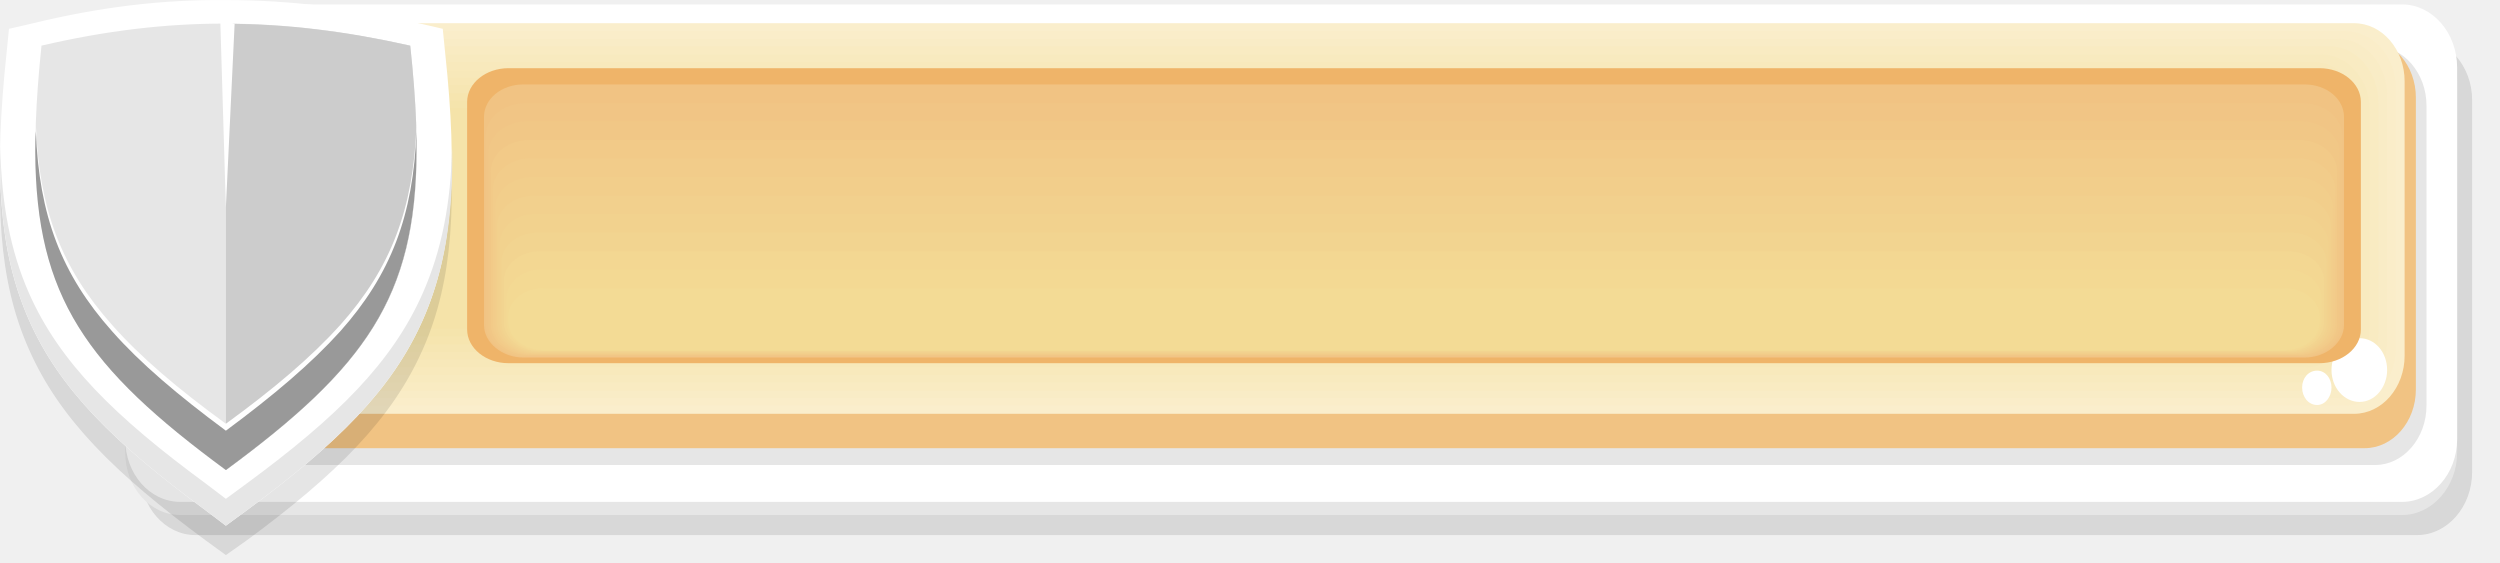
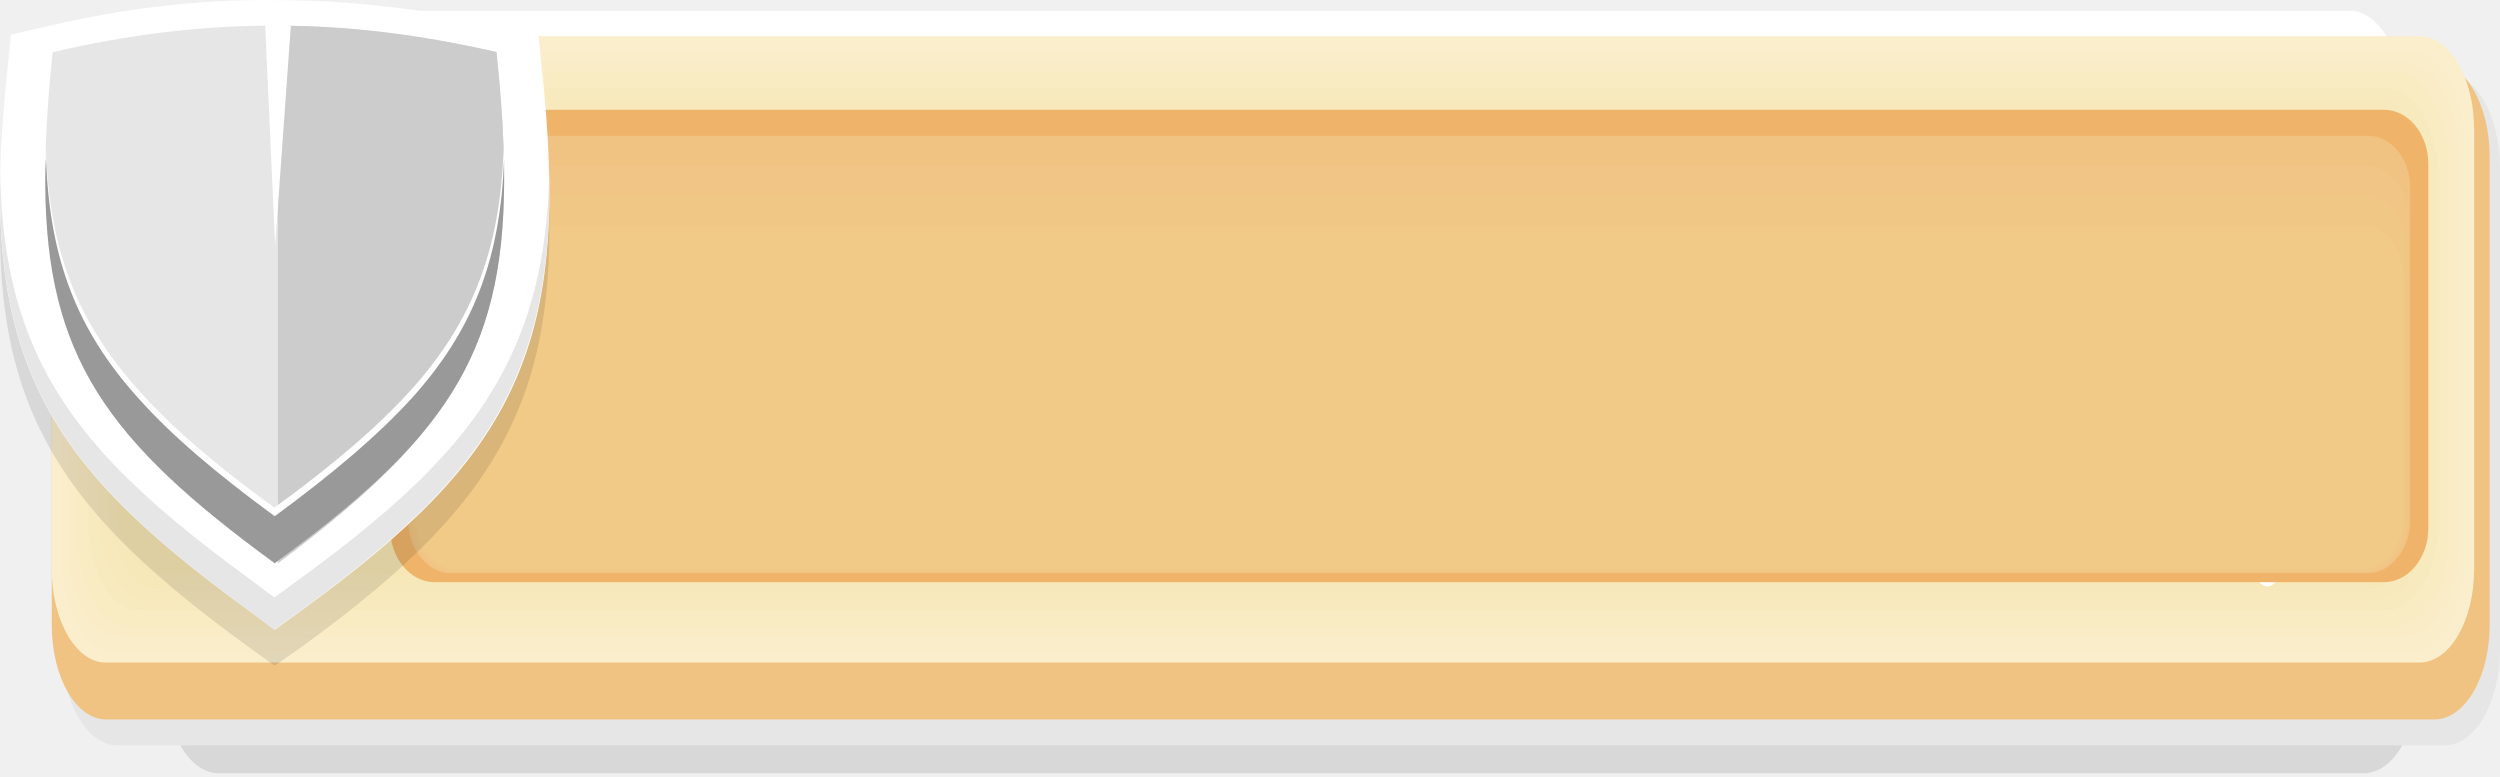
- <svg xmlns="http://www.w3.org/2000/svg" width="40" height="9" viewBox="0 0 40 9" preserveAspectRatio="none" fill="none">
-   <path fill-rule="evenodd" clip-rule="evenodd" d="M3.124 0.601H38.674C39.154 0.601 39.554 1.051 39.554 1.601V7.551C39.554 8.111 39.154 8.561 38.674 8.561H3.124C2.644 8.561 2.244 8.111 2.244 7.551V1.601C2.244 1.051 2.644 0.601 3.124 0.601Z" fill="black" fill-opacity="0.102" />
-   <path fill-rule="evenodd" clip-rule="evenodd" d="M2.884 0.281H38.434C38.914 0.281 39.314 0.731 39.314 1.291V7.24C39.314 7.79 38.914 8.24 38.434 8.24H2.884C2.394 8.24 2.004 7.79 2.004 7.24V1.291C2.004 0.731 2.394 0.281 2.884 0.281Z" fill="#E6E6E6" />
-   <path fill-rule="evenodd" clip-rule="evenodd" d="M2.884 0.071H38.434C38.914 0.071 39.314 0.521 39.314 1.081V7.03C39.314 7.58 38.914 8.03 38.434 8.03H2.884C2.394 8.03 2.004 7.58 2.004 7.03V1.081C2.004 0.521 2.394 0.071 2.884 0.071Z" fill="white" />
-   <path fill-rule="evenodd" clip-rule="evenodd" d="M3.424 0.74H38.004C38.454 0.74 38.824 1.17 38.824 1.69V6.49C38.824 7.01 38.454 7.44 38.004 7.44H3.424C2.974 7.44 2.604 7.01 2.604 6.49V1.69C2.604 1.17 2.974 0.74 3.424 0.74Z" fill="#E6E6E6" />
-   <path fill-rule="evenodd" clip-rule="evenodd" d="M3.234 0.621H37.834C38.294 0.621 38.654 1.051 38.654 1.561V6.231C38.654 6.751 38.284 7.171 37.834 7.171H3.234C2.784 7.171 2.424 6.751 2.424 6.231V1.561C2.424 1.051 2.784 0.621 3.234 0.621Z" fill="#F1C383" />
-   <path fill-rule="evenodd" clip-rule="evenodd" d="M3.224 0.371H37.664C38.114 0.371 38.474 0.791 38.474 1.301V5.691C38.474 6.201 38.114 6.621 37.664 6.621H3.224C2.784 6.621 2.424 6.201 2.424 5.691V1.301C2.424 0.791 2.784 0.371 3.224 0.371Z" fill="#FAEECC" />
-   <path fill-rule="evenodd" clip-rule="evenodd" d="M3.354 0.5C14.754 0.5 26.144 0.5 37.534 0.5C37.974 0.5 38.334 0.91 38.334 1.41C38.334 2.8 38.334 4.19 38.334 5.58C38.334 6.08 37.974 6.49 37.534 6.49C26.144 6.49 14.754 6.49 3.354 6.49C2.914 6.49 2.564 6.08 2.564 5.58C2.564 4.19 2.564 2.8 2.564 1.41C2.564 0.91 2.914 0.5 3.354 0.5Z" fill="#FAEDC9" />
-   <path fill-rule="evenodd" clip-rule="evenodd" d="M3.484 0.621C14.794 0.621 26.104 0.621 37.404 0.621C37.844 0.621 38.194 1.031 38.194 1.531C38.194 2.841 38.194 4.151 38.194 5.471C38.194 5.961 37.834 6.371 37.404 6.371C26.104 6.371 14.794 6.371 3.484 6.371C3.054 6.371 2.704 5.961 2.704 5.471C2.704 4.151 2.704 2.841 2.704 1.531C2.704 1.031 3.054 0.621 3.484 0.621Z" fill="#F9ECC6" />
-   <path fill-rule="evenodd" clip-rule="evenodd" d="M3.614 0.74C14.834 0.74 26.054 0.74 37.274 0.74C37.704 0.74 38.054 1.15 38.054 1.64C38.054 2.88 38.054 4.11 38.054 5.35C38.054 5.84 37.704 6.25 37.274 6.25C26.054 6.25 14.834 6.25 3.614 6.25C3.194 6.25 2.844 5.84 2.844 5.35C2.844 4.11 2.844 2.88 2.844 1.64C2.844 1.15 3.194 0.74 3.614 0.74Z" fill="#F9EBC2" />
-   <path fill-rule="evenodd" clip-rule="evenodd" d="M3.744 0.871C14.884 0.871 26.014 0.871 37.144 0.871C37.564 0.871 37.914 1.271 37.914 1.751C37.914 2.911 37.914 4.081 37.914 5.241C37.914 5.731 37.564 6.121 37.144 6.121C26.014 6.121 14.884 6.121 3.744 6.121C3.324 6.121 2.984 5.731 2.984 5.241C2.984 4.081 2.984 2.911 2.984 1.751C2.984 1.271 3.324 0.871 3.744 0.871Z" fill="#F8EABF" />
-   <path fill-rule="evenodd" clip-rule="evenodd" d="M3.875 0.99C14.924 0.99 25.974 0.99 37.014 0.99C37.434 0.99 37.774 1.38 37.774 1.86C37.774 2.95 37.774 4.04 37.774 5.13C37.774 5.61 37.434 6 37.014 6C25.974 6 14.924 6 3.875 6C3.465 6 3.125 5.61 3.125 5.13C3.125 4.04 3.125 2.95 3.125 1.86C3.125 1.38 3.465 0.99 3.875 0.99Z" fill="#F8E9BC" />
-   <path fill-rule="evenodd" clip-rule="evenodd" d="M4.004 1.121C14.964 1.121 25.924 1.121 36.884 1.121C37.294 1.121 37.634 1.501 37.634 1.981C37.634 2.991 37.634 4.001 37.634 5.021C37.634 5.491 37.294 5.881 36.884 5.881C25.924 5.881 14.964 5.881 4.004 5.881C3.594 5.881 3.264 5.491 3.264 5.021C3.264 4.001 3.264 2.991 3.264 1.981C3.264 1.501 3.594 1.121 4.004 1.121Z" fill="#F7E8B9" />
-   <path fill-rule="evenodd" clip-rule="evenodd" d="M4.135 1.24C15.014 1.24 25.884 1.24 36.754 1.24C37.164 1.24 37.494 1.62 37.494 2.09C37.494 3.03 37.494 3.97 37.494 4.9C37.494 5.37 37.164 5.75 36.754 5.75C25.884 5.75 15.014 5.75 4.135 5.75C3.735 5.75 3.405 5.37 3.405 4.9C3.405 3.97 3.405 3.03 3.405 2.09C3.405 1.62 3.735 1.24 4.135 1.24Z" fill="#F7E7B6" />
-   <path fill-rule="evenodd" clip-rule="evenodd" d="M4.264 1.36C15.054 1.36 25.844 1.36 36.624 1.36C37.024 1.36 37.354 1.74 37.354 2.2C37.354 3.06 37.354 3.93 37.354 4.79C37.354 5.25 37.024 5.63 36.624 5.63C25.844 5.63 15.054 5.63 4.264 5.63C3.864 5.63 3.544 5.25 3.544 4.79C3.544 3.93 3.544 3.06 3.544 2.2C3.544 1.74 3.864 1.36 4.264 1.36Z" fill="#F6E6B3" />
-   <path fill-rule="evenodd" clip-rule="evenodd" d="M4.404 1.49C15.094 1.49 25.794 1.49 36.494 1.49C36.894 1.49 37.214 1.86 37.214 2.31C37.214 3.1 37.214 3.89 37.214 4.68C37.214 5.13 36.884 5.51 36.494 5.51C25.794 5.51 15.094 5.51 4.404 5.51C4.004 5.51 3.684 5.13 3.684 4.68C3.684 3.89 3.684 3.1 3.684 2.31C3.684 1.86 4.004 1.49 4.404 1.49Z" fill="#F6E5AF" />
-   <path fill-rule="evenodd" clip-rule="evenodd" d="M4.534 1.61C15.144 1.61 25.754 1.61 36.364 1.61C36.754 1.61 37.074 1.98 37.074 2.42C37.074 3.14 37.074 3.85 37.074 4.57C37.074 5.01 36.754 5.38 36.364 5.38C25.754 5.38 15.144 5.38 4.534 5.38C4.144 5.38 3.824 5.02 3.824 4.57C3.824 3.85 3.824 3.14 3.824 2.42C3.824 1.98 4.144 1.61 4.534 1.61Z" fill="#F5E4AC" />
-   <path fill-rule="evenodd" clip-rule="evenodd" d="M4.664 1.73H36.234C36.614 1.73 36.934 2.1 36.934 2.54V4.46C36.934 4.9 36.614 5.26 36.234 5.26H4.664C4.274 5.26 3.964 4.9 3.964 4.46V2.54C3.964 2.09 4.274 1.73 4.664 1.73Z" fill="#F5E3A9" />
-   <path fill-rule="evenodd" clip-rule="evenodd" d="M37.754 5.411C37.994 5.411 38.194 5.631 38.194 5.921C38.194 6.201 37.994 6.431 37.754 6.431C37.504 6.431 37.304 6.201 37.304 5.921C37.304 5.631 37.504 5.411 37.754 5.411Z" fill="white" />
-   <path fill-rule="evenodd" clip-rule="evenodd" d="M37.074 5.93C37.204 5.93 37.304 6.05 37.304 6.2C37.304 6.35 37.204 6.48 37.074 6.48C36.934 6.48 36.834 6.35 36.834 6.2C36.834 6.05 36.934 5.93 37.074 5.93Z" fill="white" />
-   <path fill-rule="evenodd" clip-rule="evenodd" d="M3.284 0.611C3.664 0.611 3.974 0.961 3.974 1.401C3.974 1.831 3.664 2.191 3.284 2.191C2.904 2.191 2.604 1.831 2.604 1.401C2.604 0.961 2.904 0.611 3.284 0.611Z" fill="white" />
-   <path fill-rule="evenodd" clip-rule="evenodd" d="M4.344 0.51C4.554 0.51 4.724 0.71 4.724 0.95C4.724 1.19 4.554 1.39 4.344 1.39C4.134 1.39 3.964 1.19 3.964 0.95C3.964 0.71 4.134 0.51 4.344 0.51Z" fill="white" />
-   <path fill-rule="evenodd" clip-rule="evenodd" d="M8.134 1.091H37.114C37.474 1.091 37.774 1.331 37.774 1.631V5.271C37.774 5.571 37.474 5.811 37.114 5.811H8.134C7.774 5.811 7.474 5.571 7.474 5.271V1.631C7.474 1.331 7.774 1.091 8.134 1.091Z" fill="#EFB469" />
-   <path fill-rule="evenodd" clip-rule="evenodd" d="M8.374 1.351H36.874C37.224 1.351 37.504 1.581 37.504 1.871V5.201C37.504 5.481 37.214 5.721 36.874 5.721H8.374C8.034 5.721 7.744 5.481 7.744 5.201V1.871C7.744 1.581 8.024 1.351 8.374 1.351Z" fill="#F1C383" />
-   <path fill-rule="evenodd" clip-rule="evenodd" d="M8.404 1.651C17.884 1.651 27.364 1.651 36.844 1.651C37.184 1.651 37.474 1.881 37.474 2.161C37.474 3.171 37.474 4.181 37.474 5.191C37.474 5.471 37.184 5.711 36.844 5.711C27.364 5.711 17.884 5.711 8.404 5.711C8.064 5.711 7.774 5.481 7.774 5.191C7.774 4.181 7.774 3.171 7.774 2.161C7.774 1.881 8.064 1.651 8.404 1.651Z" fill="#F1C585" />
-   <path fill-rule="evenodd" clip-rule="evenodd" d="M8.434 1.941C17.894 1.941 27.354 1.941 36.814 1.941C37.154 1.941 37.434 2.171 37.434 2.451C37.434 3.361 37.434 4.281 37.434 5.191C37.434 5.471 37.154 5.701 36.814 5.701C27.354 5.701 17.894 5.701 8.434 5.701C8.094 5.701 7.814 5.471 7.814 5.191C7.814 4.281 7.814 3.361 7.814 2.451C7.814 2.171 8.094 1.941 8.434 1.941Z" fill="#F1C786" />
-   <path fill-rule="evenodd" clip-rule="evenodd" d="M8.464 2.241C17.904 2.241 27.344 2.241 36.784 2.241C37.124 2.241 37.394 2.461 37.394 2.741C37.394 3.551 37.394 4.371 37.394 5.191C37.394 5.461 37.124 5.681 36.784 5.681C27.344 5.681 17.904 5.681 8.464 5.681C8.124 5.681 7.854 5.461 7.854 5.191C7.854 4.371 7.854 3.551 7.854 2.741C7.854 2.461 8.124 2.241 8.464 2.241Z" fill="#F2CA88" />
-   <path fill-rule="evenodd" clip-rule="evenodd" d="M8.495 2.531C17.914 2.531 27.334 2.531 36.754 2.531C37.094 2.531 37.364 2.761 37.364 3.031C37.364 3.751 37.364 4.461 37.364 5.181C37.364 5.451 37.084 5.671 36.754 5.671C27.334 5.671 17.914 5.671 8.495 5.671C8.165 5.671 7.885 5.451 7.885 5.181C7.885 4.461 7.885 3.751 7.885 3.031C7.885 2.761 8.155 2.531 8.495 2.531Z" fill="#F2CC8A" />
-   <path fill-rule="evenodd" clip-rule="evenodd" d="M8.524 2.831C17.924 2.831 27.324 2.831 36.724 2.831C37.054 2.831 37.324 3.051 37.324 3.321C37.324 3.941 37.324 4.561 37.324 5.181C37.324 5.441 37.054 5.661 36.724 5.661C27.324 5.661 17.924 5.661 8.524 5.661C8.194 5.661 7.924 5.441 7.924 5.181C7.924 4.561 7.924 3.941 7.924 3.321C7.924 3.051 8.194 2.831 8.524 2.831Z" fill="#F2CE8B" />
-   <path fill-rule="evenodd" clip-rule="evenodd" d="M8.544 3.131C17.934 3.131 27.314 3.131 36.704 3.131C37.024 3.131 37.294 3.351 37.294 3.611C37.294 4.131 37.294 4.651 37.294 5.171C37.294 5.441 37.024 5.651 36.704 5.651C27.314 5.651 17.934 5.651 8.544 5.651C8.224 5.651 7.954 5.441 7.954 5.171C7.954 4.651 7.954 4.131 7.954 3.611C7.954 3.341 8.224 3.131 8.544 3.131Z" fill="#F2D08D" />
-   <path fill-rule="evenodd" clip-rule="evenodd" d="M8.574 3.421C17.944 3.421 27.304 3.421 36.674 3.421C36.994 3.421 37.254 3.641 37.254 3.901C37.254 4.321 37.254 4.741 37.254 5.171C37.254 5.431 36.994 5.641 36.674 5.641C27.304 5.641 17.944 5.641 8.574 5.641C8.254 5.641 7.994 5.431 7.994 5.171C7.994 4.741 7.994 4.321 7.994 3.901C7.994 3.641 8.254 3.421 8.574 3.421Z" fill="#F2D28E" />
-   <path fill-rule="evenodd" clip-rule="evenodd" d="M8.604 3.721C17.954 3.721 27.294 3.721 36.644 3.721C36.964 3.721 37.224 3.931 37.224 4.191C37.224 4.511 37.224 4.841 37.224 5.161C37.224 5.421 36.964 5.631 36.644 5.631C27.294 5.631 17.954 5.631 8.604 5.631C8.284 5.631 8.024 5.421 8.024 5.161C8.024 4.841 8.024 4.511 8.024 4.191C8.024 3.931 8.284 3.721 8.604 3.721Z" fill="#F2D490" />
-   <path fill-rule="evenodd" clip-rule="evenodd" d="M8.634 4.021C17.964 4.021 27.284 4.021 36.614 4.021C36.924 4.021 37.184 4.231 37.184 4.481C37.184 4.71 37.184 4.931 37.184 5.16C37.184 5.41 36.924 5.62 36.614 5.62C27.284 5.62 17.964 5.62 8.634 5.62C8.324 5.62 8.064 5.41 8.064 5.16C8.064 4.931 8.064 4.71 8.064 4.481C8.064 4.231 8.324 4.021 8.634 4.021Z" fill="#F3D792" />
-   <path fill-rule="evenodd" clip-rule="evenodd" d="M8.664 4.311C17.974 4.311 27.274 4.311 36.584 4.311C36.894 4.311 37.144 4.521 37.144 4.771C37.144 4.901 37.144 5.031 37.144 5.151C37.144 5.401 36.894 5.611 36.584 5.611C27.274 5.611 17.974 5.611 8.664 5.611C8.354 5.611 8.104 5.401 8.104 5.151C8.104 5.031 8.104 4.901 8.104 4.771C8.104 4.521 8.354 4.311 8.664 4.311Z" fill="#F3D993" />
-   <path fill-rule="evenodd" clip-rule="evenodd" d="M8.694 4.611H36.554C36.864 4.611 37.114 4.821 37.114 5.061V5.151C37.114 5.401 36.864 5.601 36.554 5.601H8.694C8.384 5.601 8.134 5.401 8.134 5.151V5.061C8.134 4.811 8.384 4.611 8.694 4.611Z" fill="#F3DB95" />
-   <path d="M1.184 1.851C1.064 3.301 1.134 4.311 1.504 5.141C1.864 5.951 2.534 6.651 3.614 7.481C4.694 6.651 5.374 5.951 5.734 5.141C6.104 4.311 6.174 3.301 6.044 1.851C5.204 1.691 4.414 1.601 3.614 1.601C2.824 1.591 2.034 1.681 1.184 1.851ZM0.464 5.591C-0.026 4.491 -0.096 3.201 0.104 1.331L0.144 0.931L0.534 0.841C1.604 0.591 2.604 0.471 3.614 0.471C4.624 0.471 5.624 0.601 6.694 0.841L7.084 0.931L7.124 1.331C7.324 3.201 7.254 4.491 6.764 5.591C6.274 6.701 5.394 7.581 3.954 8.641L3.614 8.881L3.284 8.641C1.844 7.581 0.954 6.701 0.464 5.591Z" fill="black" fill-opacity="0.102" />
-   <path d="M1.184 1.381C1.064 2.831 1.134 3.841 1.504 4.661C1.864 5.481 2.534 6.181 3.614 7.001C4.694 6.181 5.374 5.481 5.734 4.661C6.104 3.841 6.174 2.831 6.044 1.381C5.204 1.211 4.414 1.121 3.614 1.121C2.824 1.121 2.034 1.201 1.184 1.381ZM0.464 5.121C-0.026 4.011 -0.096 2.731 0.104 0.861L0.144 0.461L0.534 0.371C1.604 0.111 2.604 -0.009 3.614 0.001C4.624 0.001 5.624 0.121 6.694 0.371L7.084 0.461L7.124 0.861C7.324 2.731 7.254 4.011 6.764 5.121C6.274 6.231 5.394 7.101 3.954 8.161L3.614 8.411L3.284 8.161C1.844 7.101 0.954 6.231 0.464 5.121Z" fill="white" />
-   <path fill-rule="evenodd" clip-rule="evenodd" d="M0.664 0.73C0.294 4.28 0.904 5.52 3.614 7.52C6.334 5.52 6.944 4.28 6.564 0.73C4.514 0.27 2.724 0.25 0.664 0.73Z" fill="#E6E6E6" />
-   <path fill-rule="evenodd" clip-rule="evenodd" d="M3.615 7.521C6.334 5.521 6.944 4.281 6.564 0.731C5.544 0.501 4.574 0.381 3.615 0.381V7.521Z" fill="#CCCCCC" />
-   <path fill-rule="evenodd" clip-rule="evenodd" d="M3.614 6.78C2.844 6.22 2.244 5.71 1.794 5.2C0.984 4.29 0.624 3.35 0.574 2C0.484 4.61 1.254 5.78 3.614 7.52C5.984 5.78 6.744 4.61 6.664 2C6.614 3.35 6.254 4.29 5.444 5.2C4.984 5.71 4.384 6.22 3.614 6.78Z" fill="white" />
-   <path fill-rule="evenodd" clip-rule="evenodd" d="M0.564 2.431C0.574 4.751 1.384 5.881 3.614 7.521C5.844 5.881 6.654 4.751 6.664 2.431C6.664 2.321 6.664 2.221 6.664 2.101C6.614 3.451 6.254 4.391 5.444 5.301C4.984 5.811 4.384 6.321 3.614 6.891C2.844 6.321 2.244 5.811 1.794 5.301C0.984 4.391 0.624 3.451 0.574 2.101C0.564 2.221 0.564 2.331 0.564 2.431Z" fill="#999999" />
-   <path fill-rule="evenodd" clip-rule="evenodd" d="M3.524 0.311L3.754 0.381L3.614 3.321L3.524 0.311Z" fill="white" />
-   <path fill-rule="evenodd" clip-rule="evenodd" d="M3.614 7.981L3.284 7.731C1.844 6.671 0.954 5.801 0.464 4.691C0.164 4.011 0.024 3.261 0.004 2.351C-0.016 3.461 0.114 4.331 0.464 5.121C0.954 6.231 1.844 7.101 3.284 8.161L3.614 8.411L3.954 8.161C5.394 7.101 6.274 6.231 6.764 5.121C7.114 4.331 7.254 3.461 7.234 2.351C7.214 3.261 7.064 4.011 6.764 4.691C6.274 5.801 5.394 6.671 3.954 7.731L3.614 7.981Z" fill="#E6E6E6" />
+ <svg xmlns="http://www.w3.org/2000/svg" width="483" height="150" viewBox="0 0 483 150" fill="none">
+   <path fill-rule="evenodd" clip-rule="evenodd" d="M42.213 11.278H456.739C462.336 11.278 467 19.085 467 28.628V131.855C467 141.571 462.336 149.378 456.739 149.378H42.213C36.616 149.378 31.951 141.571 31.951 131.855V28.628C31.951 19.085 36.616 11.278 42.213 11.278Z" fill="black" fill-opacity="0.102" />
+   <path fill-rule="evenodd" clip-rule="evenodd" d="M39.414 5.727H453.94C459.537 5.727 464.202 13.534 464.202 23.249V126.477C464.202 136.019 459.537 143.826 453.94 143.826H39.414C33.701 143.826 29.153 136.019 29.153 126.477V23.249C29.153 13.534 33.701 5.727 39.414 5.727Z" fill="#E6E6E6" />
+   <path fill-rule="evenodd" clip-rule="evenodd" d="M39.414 2.084H453.94C459.537 2.084 464.202 9.891 464.202 19.607V122.834C464.202 132.376 459.537 140.183 453.94 140.183H39.414C33.701 140.183 29.153 132.376 29.153 122.834V19.607C29.153 9.891 33.701 2.084 39.414 2.084Z" fill="white" />
+   <path fill-rule="evenodd" clip-rule="evenodd" d="M22.663 14H472.337C478.189 14 483 22.343 483 32.433V125.567C483 135.657 478.189 144 472.337 144H22.663C16.811 144 12 135.657 12 125.567V32.433C12 22.343 16.811 14 22.663 14Z" fill="#E6E6E6" />
+   <path fill-rule="evenodd" clip-rule="evenodd" d="M20.53 12H470.34C476.32 12 481 20.337 481 30.226V120.774C481 130.856 476.19 139 470.34 139H20.53C14.68 139 10 130.856 10 120.774V30.226C10 20.337 14.68 12 20.53 12Z" fill="#F1C383" />
+   <path fill-rule="evenodd" clip-rule="evenodd" d="M20.386 7H467.485C473.326 7 478 15.131 478 25.005V109.995C478 119.869 473.326 128 467.485 128H20.386C14.674 128 10 119.869 10 109.995V25.005C10 15.131 14.674 7 20.386 7Z" fill="#FAEECC" />
+   <path fill-rule="evenodd" clip-rule="evenodd" d="M22.248 10C170.126 10 317.874 10 465.623 10C471.33 10 476 17.94 476 27.623C476 54.541 476 81.459 476 108.377C476 118.06 471.33 126 465.623 126C317.874 126 170.126 126 22.248 126C16.54 126 12 118.06 12 108.377C12 81.459 12 54.541 12 27.623C12 17.94 16.54 10 22.248 10Z" fill="#FAEDC9" />
+   <path fill-rule="evenodd" clip-rule="evenodd" d="M23.154 12C170.385 12 317.615 12 464.716 12C470.444 12 475 19.915 475 29.567C475 54.856 475 80.144 475 105.626C475 115.085 470.314 123 464.716 123C317.615 123 170.385 123 23.154 123C17.556 123 13 115.085 13 105.626C13 80.144 13 54.856 13 29.567C13 19.915 17.556 12 23.154 12Z" fill="#F9ECC6" />
+   <path fill-rule="evenodd" clip-rule="evenodd" d="M25.016 14C170.962 14 316.908 14 462.854 14C468.447 14 473 21.962 473 31.477C473 55.557 473 79.443 473 103.523C473 113.038 468.447 121 462.854 121C316.908 121 170.962 121 25.016 121C19.553 121 15 113.038 15 103.523C15 79.443 15 55.557 15 31.477C15 21.962 19.553 14 25.016 14Z" fill="#F9EBC2" />
+   <path fill-rule="evenodd" clip-rule="evenodd" d="M26.878 17C171.669 17 316.331 17 460.992 17C466.451 17 471 24.695 471 33.929C471 56.246 471 78.754 471 101.07C471 110.497 466.451 118 460.992 118C316.331 118 171.669 118 26.878 118C21.419 118 17 110.497 17 101.07C17 78.754 17 56.246 17 33.929C17 24.695 21.419 17 26.878 17Z" fill="#F8EABF" />
+   <path fill-rule="evenodd" clip-rule="evenodd" d="M28.74 19C172.247 19 315.753 19 459.13 19C464.584 19 469 26.551 469 35.844C469 56.948 469 78.052 469 99.156C469 108.449 464.584 116 459.13 116C315.753 116 172.247 116 28.74 116C23.416 116 19 108.449 19 99.156C19 78.052 19 56.948 19 35.844C19 26.551 23.416 19 28.74 19Z" fill="#F8E9BC" />
+   <path fill-rule="evenodd" clip-rule="evenodd" d="M30.603 22C172.824 22 315.046 22 457.268 22C462.588 22 467 29.345 467 38.622C467 58.143 467 77.664 467 97.378C467 106.462 462.588 114 457.268 114C315.046 114 172.824 114 30.603 114C25.282 114 21 106.462 21 97.378C21 77.664 21 58.143 21 38.622C21 29.345 25.282 22 30.603 22Z" fill="#F7E8B9" />
+   <path fill-rule="evenodd" clip-rule="evenodd" d="M31.508 24C173.213 24 314.787 24 456.362 24C461.702 24 466 31.33 466 40.397C466 58.53 466 76.663 466 94.603C466 103.67 461.702 111 456.362 111C314.787 111 173.213 111 31.508 111C26.298 111 22 103.67 22 94.603C22 76.663 22 58.53 22 40.397C22 31.33 26.298 24 31.508 24Z" fill="#F7E7B6" />
+   <path fill-rule="evenodd" clip-rule="evenodd" d="M33.37 26C173.79 26 314.21 26 454.5 26C459.705 26 464 33.386 464 42.328C464 59.044 464 75.956 464 92.672C464 101.614 459.705 109 454.5 109C314.21 109 173.79 109 33.37 109C28.164 109 24 101.614 24 92.672C24 75.956 24 59.044 24 42.328C24 33.386 28.164 26 33.37 26Z" fill="#F6E6B3" />
+   <path fill-rule="evenodd" clip-rule="evenodd" d="M57.138 26.721C181.787 26.721 306.553 26.721 431.319 26.721C435.984 26.721 439.715 33.14 439.715 40.947C439.715 54.653 439.715 68.359 439.715 82.064C439.715 89.872 435.867 96.464 431.319 96.464C306.553 96.464 181.787 96.464 57.138 96.464C52.474 96.464 48.743 89.872 48.743 82.064C48.743 68.359 48.743 54.653 48.743 40.947C48.743 33.14 52.474 26.721 57.138 26.721Z" fill="#F6E5AF" />
+   <path fill-rule="evenodd" clip-rule="evenodd" d="M58.654 28.802C182.37 28.802 306.087 28.802 429.803 28.802C434.351 28.802 438.082 35.221 438.082 42.855C438.082 55.346 438.082 67.664 438.082 80.155C438.082 87.789 434.351 94.208 429.803 94.208C306.087 94.208 182.37 94.208 58.654 94.208C54.106 94.208 50.375 87.962 50.375 80.155C50.375 67.664 50.375 55.346 50.375 42.855C50.375 35.221 54.106 28.802 58.654 28.802Z" fill="#F5E4AC" />
+   <path fill-rule="evenodd" clip-rule="evenodd" d="M60.169 30.884H428.288C432.718 30.884 436.45 37.303 436.45 44.937V78.247C436.45 85.88 432.718 92.126 428.288 92.126H60.169C55.622 92.126 52.007 85.88 52.007 78.247V44.937C52.007 37.13 55.622 30.884 60.169 30.884Z" fill="#F5E3A9" />
+   <path fill-rule="evenodd" clip-rule="evenodd" d="M446.012 94.728C448.811 94.728 451.143 98.545 451.143 103.577C451.143 108.434 448.811 112.425 446.012 112.425C443.097 112.425 440.765 108.434 440.765 103.577C440.765 98.545 443.097 94.728 446.012 94.728Z" fill="white" />
+   <path fill-rule="evenodd" clip-rule="evenodd" d="M438.082 103.751C439.598 103.751 440.764 105.833 440.764 108.435C440.764 111.037 439.598 113.293 438.082 113.293C436.45 113.293 435.284 111.037 435.284 108.435C435.284 105.833 436.45 103.751 438.082 103.751Z" fill="white" />
+   <path fill-rule="evenodd" clip-rule="evenodd" d="M44.078 11.451C48.51 11.451 52.124 17.523 52.124 25.157C52.124 32.617 48.51 38.863 44.078 38.863C39.647 38.863 36.149 32.617 36.149 25.157C36.149 17.523 39.647 11.451 44.078 11.451Z" fill="white" />
+   <path fill-rule="evenodd" clip-rule="evenodd" d="M56.438 9.717C58.887 9.717 60.869 13.187 60.869 17.351C60.869 21.514 58.887 24.984 56.438 24.984C53.989 24.984 52.007 21.514 52.007 17.351C52.007 13.187 53.989 9.717 56.438 9.717Z" fill="white" />
+   <path fill-rule="evenodd" clip-rule="evenodd" d="M83.948 21.209H460.574C465.253 21.209 469.151 25.85 469.151 31.651V102.035C469.151 107.836 465.253 112.477 460.574 112.477H83.948C79.27 112.477 75.371 107.836 75.371 102.035V31.651C75.371 25.85 79.27 21.209 83.948 21.209Z" fill="#EFB469" />
+   <path fill-rule="evenodd" clip-rule="evenodd" d="M87.067 26.236H457.456C462.004 26.236 465.643 30.684 465.643 36.291V100.683C465.643 106.097 461.874 110.738 457.456 110.738H87.067C82.648 110.738 78.879 106.097 78.879 100.683V36.291C78.879 30.684 82.518 26.236 87.067 26.236Z" fill="#F1C383" />
+   <path fill-rule="evenodd" clip-rule="evenodd" d="M87.457 32.036C210.66 32.036 333.863 32.036 457.065 32.036C461.484 32.036 465.253 36.484 465.253 41.898C465.253 61.428 465.253 80.958 465.253 100.488C465.253 105.902 461.484 110.543 457.065 110.543C333.863 110.543 210.66 110.543 87.457 110.543C83.038 110.543 79.27 106.096 79.27 100.488C79.27 80.958 79.27 61.428 79.27 41.898C79.27 36.484 83.038 32.036 87.457 32.036Z" fill="#F1C585" />
+   <path fill-rule="evenodd" clip-rule="evenodd" d="M87.847 37.645C210.79 37.645 333.733 37.645 456.676 37.645C461.094 37.645 464.733 42.092 464.733 47.506C464.733 65.102 464.733 82.892 464.733 100.488C464.733 105.902 461.094 110.35 456.676 110.35C333.733 110.35 210.79 110.35 87.847 110.35C83.428 110.35 79.789 105.902 79.789 100.488C79.789 82.892 79.789 65.102 79.789 47.506C79.789 42.092 83.428 37.645 87.847 37.645Z" fill="#F1C786" />
+   <path fill-rule="evenodd" clip-rule="evenodd" d="M88.237 43.445C210.919 43.445 333.602 43.445 456.285 43.445C460.704 43.445 464.213 47.699 464.213 53.114C464.213 68.776 464.213 84.632 464.213 100.488C464.213 105.709 460.704 109.963 456.285 109.963C333.602 109.963 210.919 109.963 88.237 109.963C83.818 109.963 80.309 105.709 80.309 100.488C80.309 84.632 80.309 68.776 80.309 53.114C80.309 47.699 83.818 43.445 88.237 43.445Z" fill="#F2CA88" />
+   <path d="M17.391 26.9C15.629 47.878 16.657 62.49 22.089 74.498C27.374 86.216 37.212 96.344 53.068 108.352C68.925 96.344 78.909 86.216 84.194 74.498C89.627 62.49 90.654 47.878 88.746 26.9C76.413 24.585 64.814 23.283 53.068 23.283C41.469 23.138 29.87 24.44 17.391 26.9ZM6.819 81.008C-0.375 65.094 -1.403 46.431 1.534 19.377L2.121 13.59L7.847 12.287C23.557 8.671 38.239 6.935 53.068 6.935C67.897 6.935 82.579 8.815 98.289 12.287L104.015 13.59L104.603 19.377C107.539 46.431 106.511 65.094 99.317 81.008C92.123 97.067 79.202 109.798 58.06 125.134L53.068 128.606L48.223 125.134C27.081 109.798 14.014 97.067 6.819 81.008Z" fill="black" fill-opacity="0.102" />
+   <path d="M17.391 19.982C15.629 40.958 16.657 55.569 22.089 67.432C27.374 79.295 37.212 89.421 53.068 101.284C68.925 89.421 78.909 79.295 84.194 67.432C89.627 55.569 90.654 40.958 88.746 19.982C76.413 17.523 64.814 16.221 53.068 16.221C41.469 16.221 29.87 17.378 17.391 19.982ZM6.819 74.087C-0.375 58.029 -1.403 39.512 1.534 12.459L2.121 6.673L7.847 5.371C23.557 1.609 38.239 -0.127 53.068 0.018C67.897 0.018 82.579 1.754 98.289 5.371L104.015 6.673L104.603 12.459C107.539 39.512 106.511 58.029 99.317 74.087C92.123 90.144 79.202 102.73 58.06 118.065L53.068 121.681L48.223 118.065C27.081 102.73 14.014 90.144 6.819 74.087Z" fill="white" />
+   <path fill-rule="evenodd" clip-rule="evenodd" d="M10.168 10.083C4.792 61.706 13.656 79.738 53.037 108.822C92.563 79.738 101.428 61.706 95.906 10.083C66.115 3.393 40.104 3.103 10.168 10.083Z" fill="#E6E6E6" />
+   <path fill-rule="evenodd" clip-rule="evenodd" d="M53.693 108.822C92.635 79.728 101.368 61.69 95.928 10.047C81.324 6.702 67.437 4.956 53.693 4.956V108.822Z" fill="#CCCCCC" />
+   <path fill-rule="evenodd" clip-rule="evenodd" d="M53.005 98.081C41.819 89.952 33.103 82.55 26.565 75.147C14.798 61.938 9.568 48.293 8.842 28.697C7.534 66.583 18.72 83.566 53.005 108.823C87.435 83.566 98.476 66.583 97.314 28.697C96.588 48.293 91.358 61.938 79.59 75.147C72.908 82.55 64.191 89.952 53.005 98.081Z" fill="white" />
+   <path fill-rule="evenodd" clip-rule="evenodd" d="M8.741 35.432C8.886 68.882 20.658 85.175 53.068 108.821C85.478 85.175 97.25 68.882 97.396 35.432C97.396 33.846 97.396 32.404 97.396 30.674C96.669 50.138 91.437 63.692 79.665 76.812C72.979 84.165 64.259 91.519 53.068 99.737C41.877 91.519 33.157 84.165 26.617 76.812C14.845 63.692 9.613 50.138 8.886 30.674C8.741 32.404 8.741 33.99 8.741 35.432Z" fill="#999999" />
+   <path fill-rule="evenodd" clip-rule="evenodd" d="M51.195 3.966L56.19 4.978L53.15 47.491L51.195 3.966Z" fill="white" />
+   <path fill-rule="evenodd" clip-rule="evenodd" d="M52.996 115.435L48.154 111.803C27.026 96.404 13.968 83.765 6.778 67.639C2.377 57.76 0.322 46.864 0.029 33.644C-0.264 49.77 1.643 62.409 6.778 73.886C13.968 90.012 27.026 102.651 48.154 118.05L52.996 121.682L57.984 118.05C79.112 102.651 92.024 90.012 99.213 73.886C104.348 62.409 106.402 49.77 106.109 33.644C105.816 46.864 103.615 57.76 99.213 67.639C92.024 83.765 79.112 96.404 57.984 111.803L52.996 115.435Z" fill="#E6E6E6" />
</svg>
